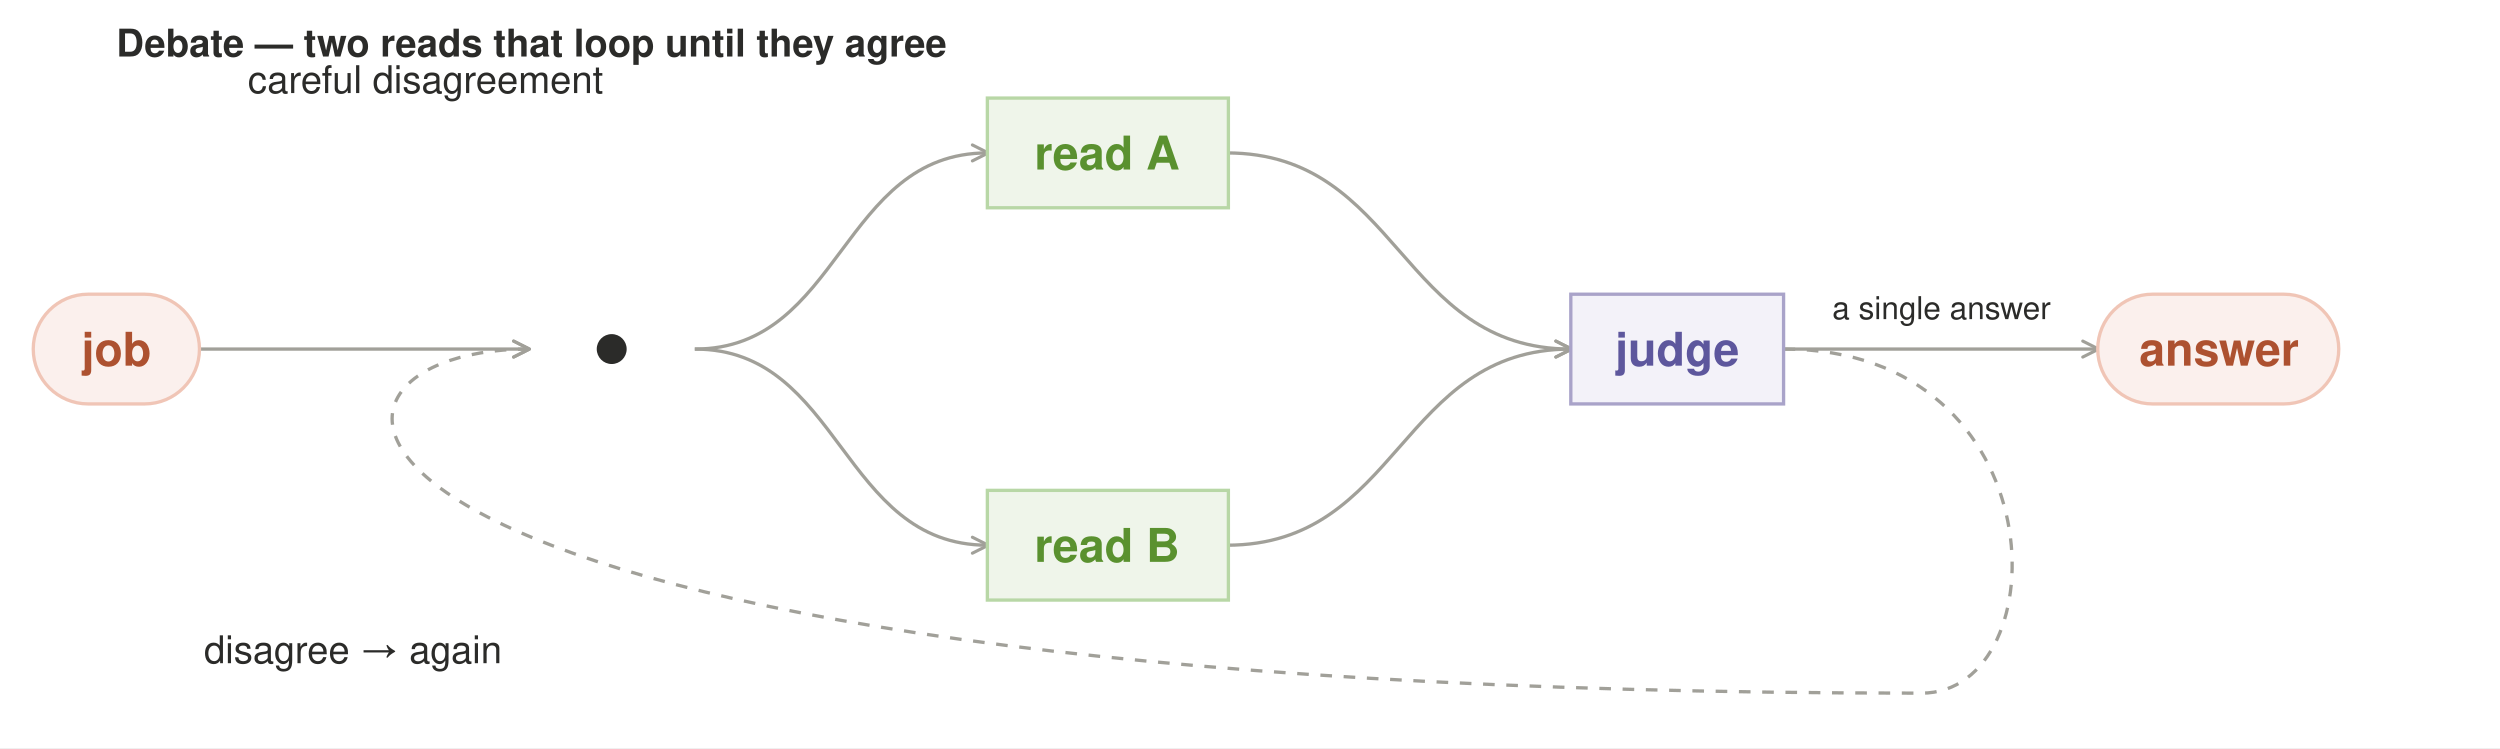
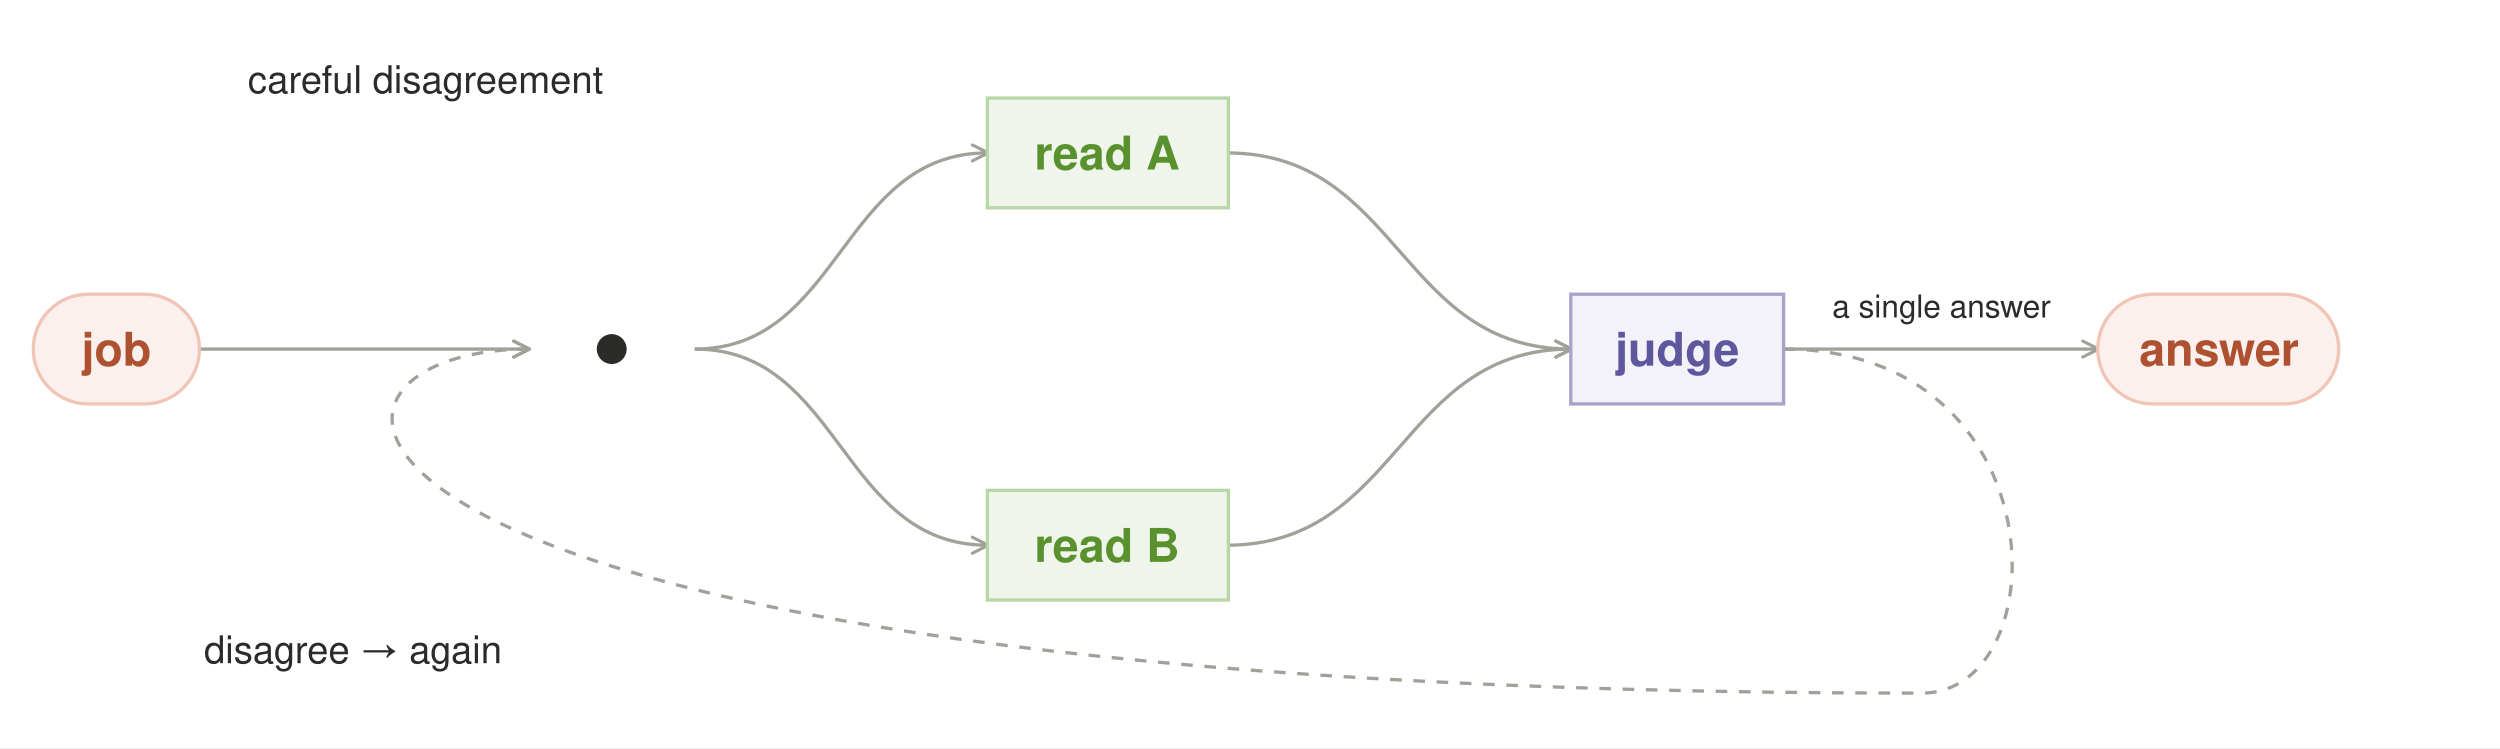
<svg xmlns="http://www.w3.org/2000/svg" viewBox="0 0 1504 450" font-family="Avenir Next, Nunito, Segoe UI, Helvetica, Arial, sans-serif" role="img" aria-labelledby="t">
  <defs>
    <marker id="ha" markerWidth="13.3" markerHeight="13.3" refX="11" refY="7.0" orient="auto" markerUnits="userSpaceOnUse">
      <path d="M2 2.2 L11.5 7.0 L2 11.8" fill="none" stroke="#a1a099" stroke-width="1.9" stroke-linecap="round" stroke-linejoin="round" />
    </marker>
    <marker id="Ha" markerWidth="18.1" markerHeight="18.1" refX="15" refY="9.5" orient="auto" markerUnits="userSpaceOnUse">
      <path d="M2 3.0 L15.6 9.5 L2 16.0" fill="none" stroke="#a1a099" stroke-width="3.0" stroke-linecap="round" stroke-linejoin="round" />
    </marker>
    <marker id="hg" markerWidth="13.3" markerHeight="13.3" refX="11" refY="7.0" orient="auto" markerUnits="userSpaceOnUse">
      <path d="M2 2.2 L11.5 7.0 L2 11.8" fill="none" stroke="#5a912f" stroke-width="1.9" stroke-linecap="round" stroke-linejoin="round" />
    </marker>
    <marker id="Hg" markerWidth="18.1" markerHeight="18.1" refX="15" refY="9.5" orient="auto" markerUnits="userSpaceOnUse">
      <path d="M2 3.0 L15.6 9.5 L2 16.0" fill="none" stroke="#5a912f" stroke-width="3.0" stroke-linecap="round" stroke-linejoin="round" />
    </marker>
    <marker id="hp" markerWidth="13.3" markerHeight="13.3" refX="11" refY="7.0" orient="auto" markerUnits="userSpaceOnUse">
      <path d="M2 2.2 L11.5 7.0 L2 11.8" fill="none" stroke="#5d579d" stroke-width="1.9" stroke-linecap="round" stroke-linejoin="round" />
    </marker>
    <marker id="Hp" markerWidth="18.1" markerHeight="18.1" refX="15" refY="9.5" orient="auto" markerUnits="userSpaceOnUse">
      <path d="M2 3.0 L15.6 9.5 L2 16.0" fill="none" stroke="#5d579d" stroke-width="3.0" stroke-linecap="round" stroke-linejoin="round" />
    </marker>
    <marker id="hc" markerWidth="13.3" markerHeight="13.3" refX="11" refY="7.0" orient="auto" markerUnits="userSpaceOnUse">
      <path d="M2 2.2 L11.5 7.0 L2 11.8" fill="none" stroke="#ad5130" stroke-width="1.9" stroke-linecap="round" stroke-linejoin="round" />
    </marker>
    <marker id="Hc" markerWidth="18.1" markerHeight="18.1" refX="15" refY="9.5" orient="auto" markerUnits="userSpaceOnUse">
      <path d="M2 3.0 L15.6 9.5 L2 16.0" fill="none" stroke="#ad5130" stroke-width="3.0" stroke-linecap="round" stroke-linejoin="round" />
    </marker>
    <marker id="hk" markerWidth="13.3" markerHeight="13.3" refX="11" refY="7.0" orient="auto" markerUnits="userSpaceOnUse">
      <path d="M2 2.2 L11.5 7.0 L2 11.8" fill="none" stroke="#2b2b29" stroke-width="1.9" stroke-linecap="round" stroke-linejoin="round" />
    </marker>
    <marker id="Hk" markerWidth="18.1" markerHeight="18.1" refX="15" refY="9.5" orient="auto" markerUnits="userSpaceOnUse">
      <path d="M2 3.0 L15.6 9.5 L2 16.0" fill="none" stroke="#2b2b29" stroke-width="3.0" stroke-linecap="round" stroke-linejoin="round" />
    </marker>
  </defs>
  <rect width="1504" height="450" fill="#fff" />
-   <text x="70" y="34" text-anchor="start" fill="#2b2b29" font-size="23" font-weight="700">Debate — two reads that loop until they agree</text>
  <text x="256" y="56" text-anchor="middle" fill="#2b2b29" font-size="23">careful disagreement</text>
-   <text x="1168" y="192" text-anchor="middle" fill="#2b2b29" font-size="19">a single answer</text>
+   <text x="1168" y="191" text-anchor="middle" fill="#2b2b29" font-size="19">a single answer</text>
  <text x="302" y="399" text-anchor="end" fill="#2b2b29" font-size="23">disagree → again</text>
  <path d="M 120 210 C 219 210, 219 210, 318 210" fill="none" stroke="#a1a099" stroke-width="2" marker-end="url(#ha)" />
  <path d="M 418 210 C 506 210, 506 92, 594 92" fill="none" stroke="#a1a099" stroke-width="2" marker-end="url(#ha)" />
  <path d="M 418 210 C 506 210, 506 328, 594 328" fill="none" stroke="#a1a099" stroke-width="2" marker-end="url(#ha)" />
  <path d="M 738 92 C 842 92, 842 210, 945 210" fill="none" stroke="#a1a099" stroke-width="2" marker-end="url(#ha)" />
  <path d="M 738 328 C 842 328, 842 210, 945 210" fill="none" stroke="#a1a099" stroke-width="2" marker-end="url(#ha)" />
  <path d="M 1073 210 C 1168 210, 1168 210, 1262 210" fill="none" stroke="#a1a099" stroke-width="2" marker-end="url(#ha)" />
  <path d="M 1073 210 C 1239 210, 1239 417, 1156 417 C 152 417, 152 210, 318 210" fill="none" stroke="#a1a099" stroke-width="2" stroke-dasharray="7 7" marker-end="url(#ha)" />
  <rect x="20" y="177" width="100" height="66" rx="33" fill="#fbf0ed" stroke="#f0c5b6" stroke-width="2" />
  <text x="70" y="220" text-anchor="middle" fill="#ad5130" font-size="28" font-weight="600">job</text>
  <circle cx="368" cy="210" r="9" fill="#2b2b29" />
  <rect x="594" y="59" width="145" height="66" rx="0" fill="#eff5ea" stroke="#b8d7a6" stroke-width="2" />
  <text x="666" y="102" text-anchor="middle" fill="#5a912f" font-size="28" font-weight="600">read A</text>
  <rect x="594" y="295" width="145" height="66" rx="0" fill="#eff5ea" stroke="#b8d7a6" stroke-width="2" />
  <text x="666" y="338" text-anchor="middle" fill="#5a912f" font-size="28" font-weight="600">read B</text>
  <rect x="945" y="177" width="128" height="66" rx="0" fill="#f3f2f9" stroke="#a9a3c9" stroke-width="2" />
  <text x="1009" y="220" text-anchor="middle" fill="#5d579d" font-size="28" font-weight="600">judge</text>
  <rect x="1262" y="177" width="145" height="66" rx="33" fill="#fbf0ed" stroke="#f0c5b6" stroke-width="2" />
  <text x="1335" y="220" text-anchor="middle" fill="#ad5130" font-size="28" font-weight="600">answer</text>
</svg>
